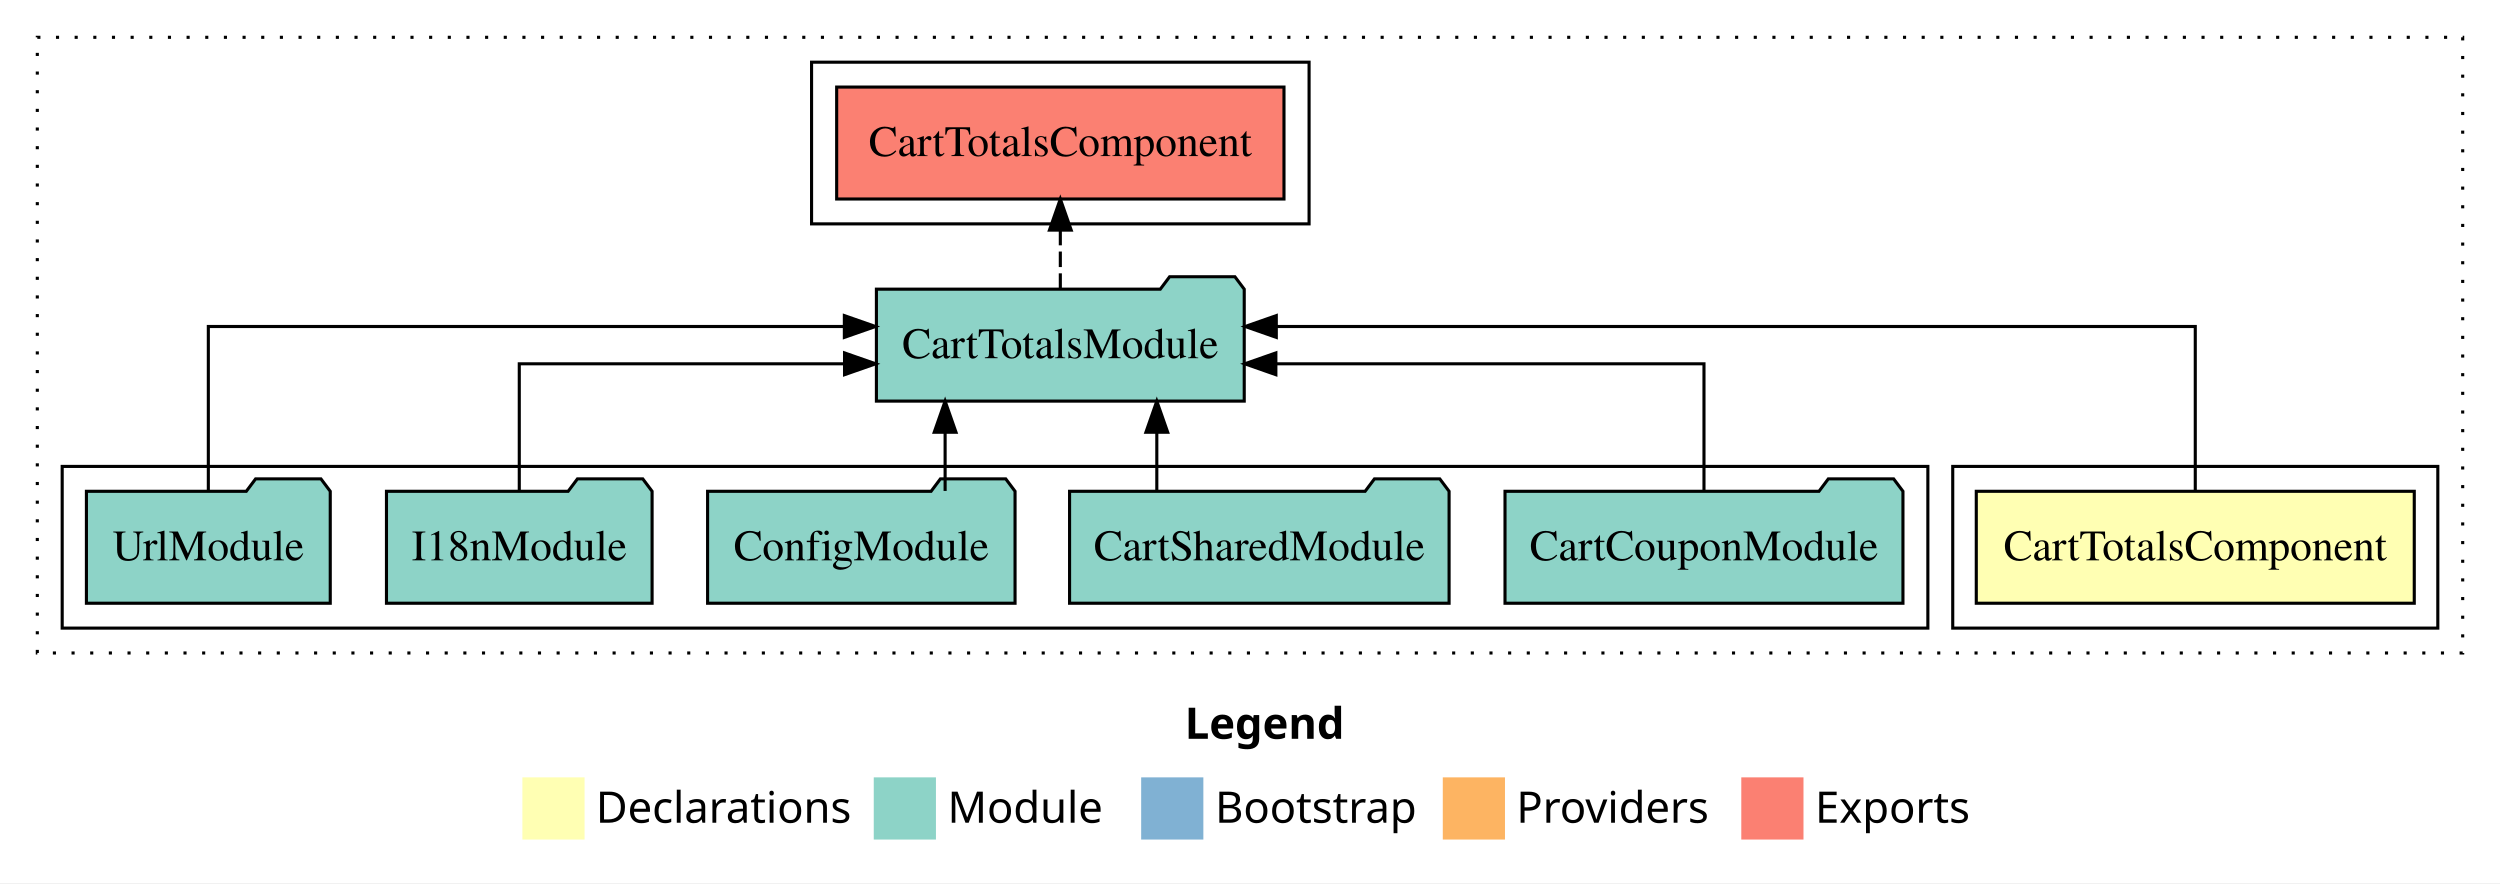
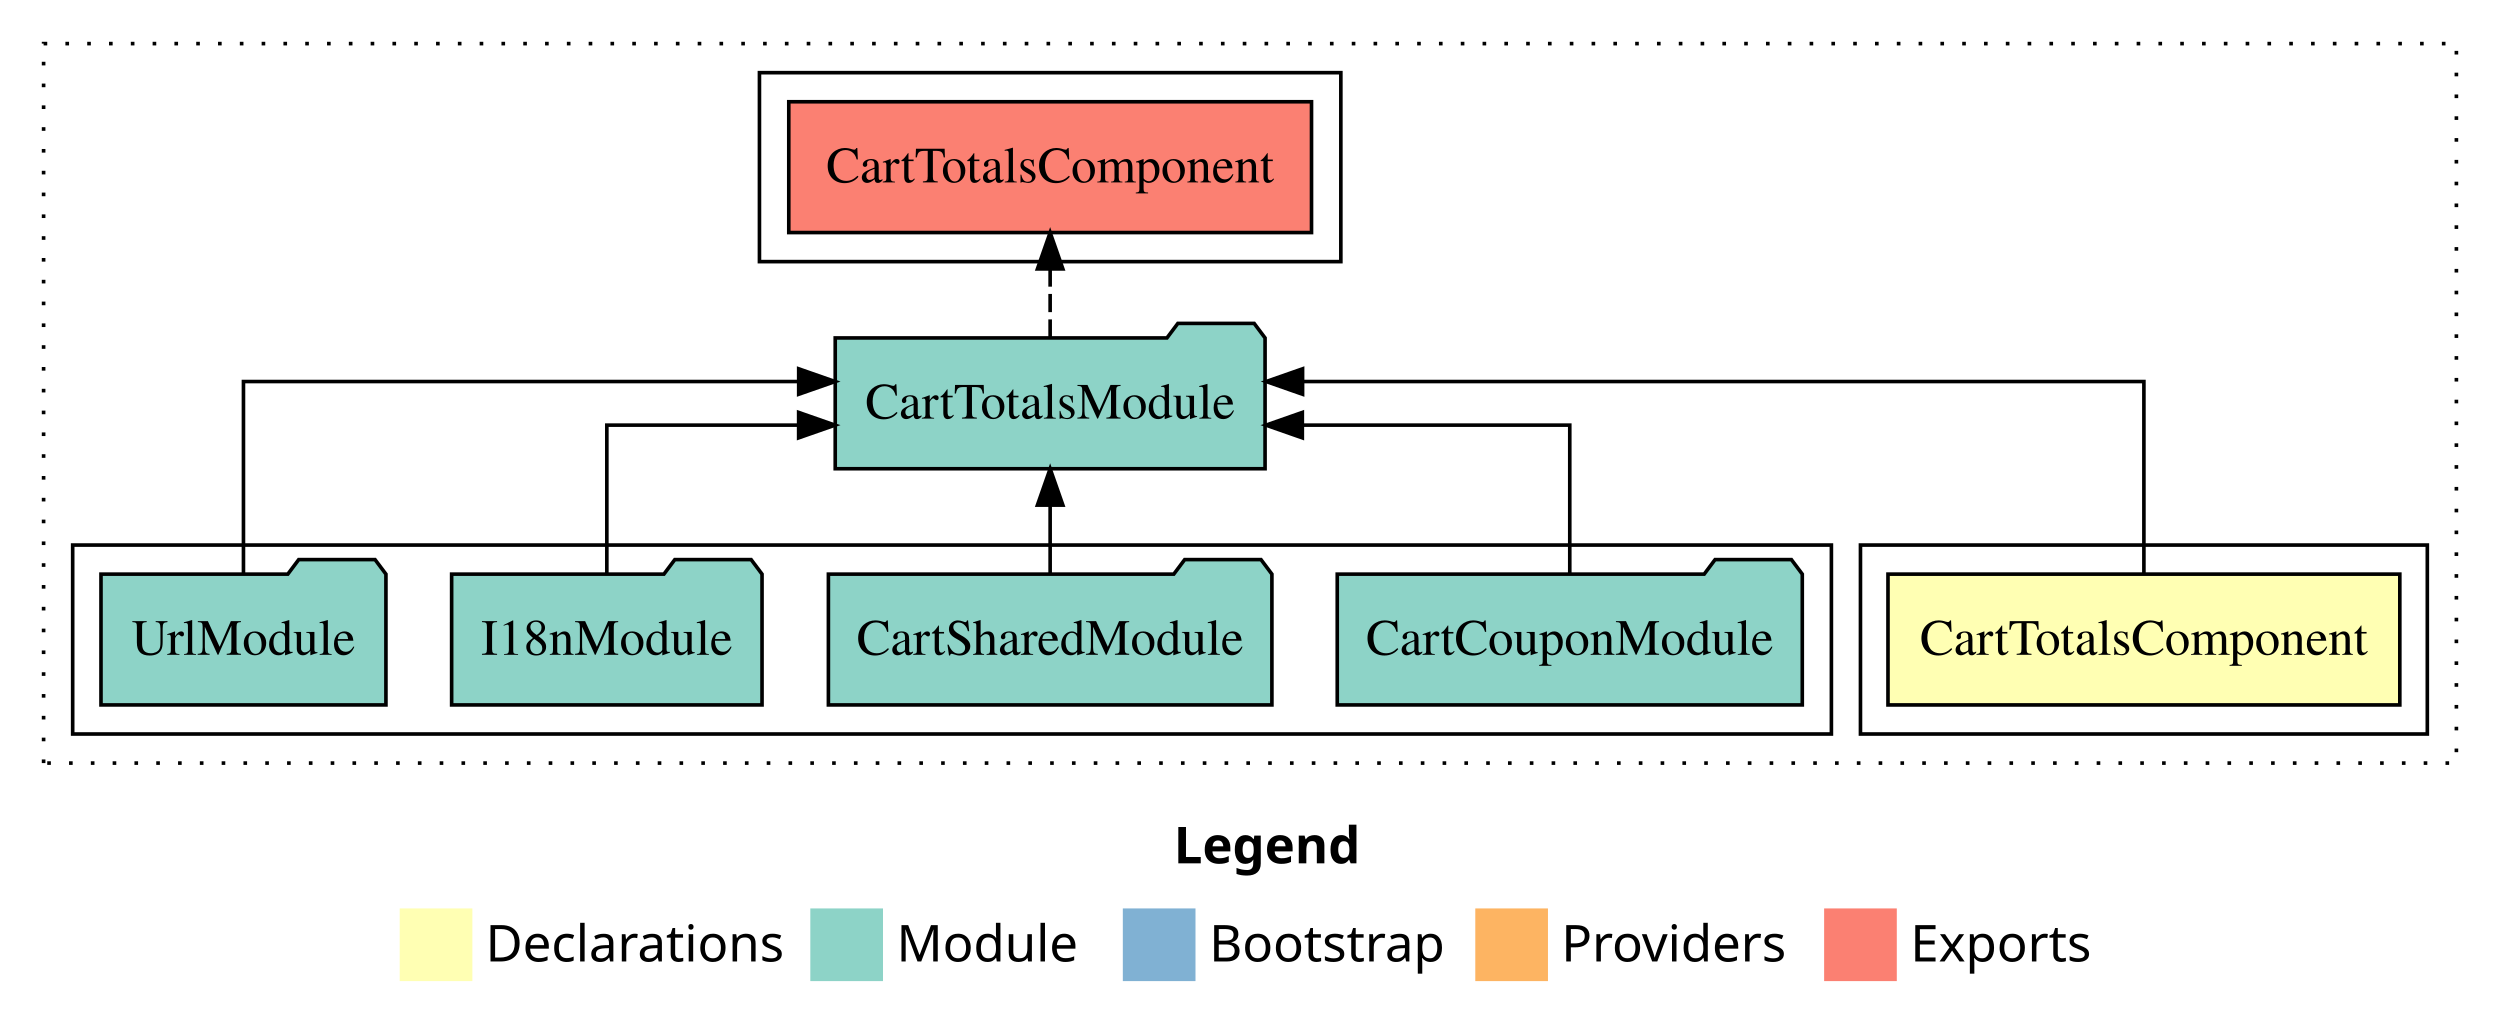
- <svg xmlns="http://www.w3.org/2000/svg" width="804pt" height="284pt" viewBox="0.00 0.00 804.00 284.00">
+ <svg xmlns="http://www.w3.org/2000/svg" width="688pt" height="284pt" viewBox="0.00 0.00 688.00 284.00">
  <g id="graph0" class="graph" transform="scale(1 1) rotate(0) translate(4 280)">
-     <polygon fill="#ffffff" stroke="transparent" points="-4,4 -4,-280 800,-280 800,4 -4,4" />
-     <text text-anchor="start" x="377.009" y="-42.4" font-family="sans-serif" font-weight="bold" font-size="14.00" fill="#000000">Legend</text>
-     <polygon fill="#ffffb3" stroke="transparent" points="164,-10 164,-30 184,-30 184,-10 164,-10" />
-     <text text-anchor="start" x="187.629" y="-15.4" font-family="sans-serif" font-size="14.00" fill="#000000">  Declarations</text>
-     <polygon fill="#8dd3c7" stroke="transparent" points="277,-10 277,-30 297,-30 297,-10 277,-10" />
-     <text text-anchor="start" x="300.725" y="-15.4" font-family="sans-serif" font-size="14.00" fill="#000000">  Module</text>
-     <polygon fill="#80b1d3" stroke="transparent" points="363,-10 363,-30 383,-30 383,-10 363,-10" />
-     <text text-anchor="start" x="386.781" y="-15.4" font-family="sans-serif" font-size="14.00" fill="#000000">  Bootstrap</text>
-     <polygon fill="#fdb462" stroke="transparent" points="460,-10 460,-30 480,-30 480,-10 460,-10" />
-     <text text-anchor="start" x="483.673" y="-15.4" font-family="sans-serif" font-size="14.00" fill="#000000">  Providers</text>
-     <polygon fill="#fb8072" stroke="transparent" points="556,-10 556,-30 576,-30 576,-10 556,-10" />
-     <text text-anchor="start" x="579.726" y="-15.4" font-family="sans-serif" font-size="14.00" fill="#000000">  Exports</text>
+     <polygon fill="#ffffff" stroke="transparent" points="-4,4 -4,-280 684,-280 684,4 -4,4" />
+     <text text-anchor="start" x="319.009" y="-42.4" font-family="sans-serif" font-weight="bold" font-size="14.00" fill="#000000">Legend</text>
+     <polygon fill="#ffffb3" stroke="transparent" points="106,-10 106,-30 126,-30 126,-10 106,-10" />
+     <text text-anchor="start" x="129.629" y="-15.4" font-family="sans-serif" font-size="14.00" fill="#000000">  Declarations</text>
+     <polygon fill="#8dd3c7" stroke="transparent" points="219,-10 219,-30 239,-30 239,-10 219,-10" />
+     <text text-anchor="start" x="242.725" y="-15.4" font-family="sans-serif" font-size="14.00" fill="#000000">  Module</text>
+     <polygon fill="#80b1d3" stroke="transparent" points="305,-10 305,-30 325,-30 325,-10 305,-10" />
+     <text text-anchor="start" x="328.781" y="-15.4" font-family="sans-serif" font-size="14.00" fill="#000000">  Bootstrap</text>
+     <polygon fill="#fdb462" stroke="transparent" points="402,-10 402,-30 422,-30 422,-10 402,-10" />
+     <text text-anchor="start" x="425.673" y="-15.4" font-family="sans-serif" font-size="14.00" fill="#000000">  Providers</text>
+     <polygon fill="#fb8072" stroke="transparent" points="498,-10 498,-30 518,-30 518,-10 498,-10" />
+     <text text-anchor="start" x="521.726" y="-15.4" font-family="sans-serif" font-size="14.00" fill="#000000">  Exports</text>
    <g id="clust1" class="cluster">
-       <polygon fill="none" stroke="#000000" stroke-dasharray="1,5" points="8,-70 8,-268 788,-268 788,-70 8,-70" />
+       <polygon fill="none" stroke="#000000" stroke-dasharray="1,5" points="8,-70 8,-268 672,-268 672,-70 8,-70" />
    </g>
    <g id="clust2" class="cluster">
-       <polygon fill="none" stroke="#000000" points="624,-78 624,-130 780,-130 780,-78 624,-78" />
+       <polygon fill="none" stroke="#000000" points="508,-78 508,-130 664,-130 664,-78 508,-78" />
    </g>
    <g id="clust4" class="cluster">
-       <polygon fill="none" stroke="#000000" points="16,-78 16,-130 616,-130 616,-78 16,-78" />
+       <polygon fill="none" stroke="#000000" points="16,-78 16,-130 500,-130 500,-78 16,-78" />
    </g>
    <g id="clust5" class="cluster">
-       <polygon fill="none" stroke="#000000" points="257,-208 257,-260 417,-260 417,-208 257,-208" />
+       <polygon fill="none" stroke="#000000" points="205,-208 205,-260 365,-260 365,-208 205,-208" />
    </g>
    <g id="node1" class="node">
-       <polygon fill="#ffffb3" stroke="#000000" points="772.428,-122 631.572,-122 631.572,-86 772.428,-86 772.428,-122" />
-       <text text-anchor="middle" x="702" y="-99.8" font-family="Times,serif" font-size="14.00" fill="#000000">CartTotalsComponent</text>
+       <polygon fill="#ffffb3" stroke="#000000" points="656.428,-122 515.572,-122 515.572,-86 656.428,-86 656.428,-122" />
+       <text text-anchor="middle" x="586" y="-99.8" font-family="Times,serif" font-size="14.00" fill="#000000">CartTotalsComponent</text>
    </g>
    <g id="node2" class="node">
-       <polygon fill="#8dd3c7" stroke="#000000" points="396.146,-187 393.146,-191 372.146,-191 369.146,-187 277.854,-187 277.854,-151 396.146,-151 396.146,-187" />
-       <text text-anchor="middle" x="337" y="-164.8" font-family="Times,serif" font-size="14.00" fill="#000000">CartTotalsModule</text>
+       <polygon fill="#8dd3c7" stroke="#000000" points="344.146,-187 341.146,-191 320.146,-191 317.146,-187 225.854,-187 225.854,-151 344.146,-151 344.146,-187" />
+       <text text-anchor="middle" x="285" y="-164.8" font-family="Times,serif" font-size="14.00" fill="#000000">CartTotalsModule</text>
    </g>
    <g id="edge1" class="edge">
-       <path fill="none" stroke="#000000" d="M702,-122.284C702,-143.321 702,-175 702,-175 702,-175 406.456,-175 406.456,-175" />
-       <polygon fill="#000000" stroke="#000000" points="406.456,-171.5 396.456,-175 406.456,-178.5 406.456,-171.5" />
+       <path fill="none" stroke="#000000" d="M586,-122.284C586,-143.321 586,-175 586,-175 586,-175 354.468,-175 354.468,-175" />
+       <polygon fill="#000000" stroke="#000000" points="354.468,-171.5 344.468,-175 354.468,-178.5 354.468,-171.5" />
    </g>
-     <g id="node8" class="node">
-       <polygon fill="#fb8072" stroke="#000000" points="408.928,-252 265.072,-252 265.072,-216 408.928,-216 408.928,-252" />
-       <text text-anchor="middle" x="337" y="-229.8" font-family="Times,serif" font-size="14.00" fill="#000000">CartTotalsComponent </text>
+     <g id="node7" class="node">
+       <polygon fill="#fb8072" stroke="#000000" points="356.928,-252 213.072,-252 213.072,-216 356.928,-216 356.928,-252" />
+       <text text-anchor="middle" x="285" y="-229.8" font-family="Times,serif" font-size="14.00" fill="#000000">CartTotalsComponent </text>
    </g>
-     <g id="edge7" class="edge">
-       <path fill="none" stroke="#000000" stroke-dasharray="5,2" d="M337,-187.106C337,-187.106 337,-205.991 337,-205.991" />
-       <polygon fill="#000000" stroke="#000000" points="333.5,-205.991 337,-215.991 340.5,-205.991 333.5,-205.991" />
+     <g id="edge6" class="edge">
+       <path fill="none" stroke="#000000" stroke-dasharray="5,2" d="M285,-187.106C285,-187.106 285,-205.991 285,-205.991" />
+       <polygon fill="#000000" stroke="#000000" points="281.5,-205.991 285,-215.991 288.5,-205.991 281.5,-205.991" />
    </g>
    <g id="node3" class="node">
-       <polygon fill="#8dd3c7" stroke="#000000" points="607.989,-122 604.989,-126 583.989,-126 580.989,-122 480.011,-122 480.011,-86 607.989,-86 607.989,-122" />
-       <text text-anchor="middle" x="544" y="-99.8" font-family="Times,serif" font-size="14.00" fill="#000000">CartCouponModule</text>
+       <polygon fill="#8dd3c7" stroke="#000000" points="491.989,-122 488.989,-126 467.989,-126 464.989,-122 364.011,-122 364.011,-86 491.989,-86 491.989,-122" />
+       <text text-anchor="middle" x="428" y="-99.8" font-family="Times,serif" font-size="14.00" fill="#000000">CartCouponModule</text>
    </g>
    <g id="edge2" class="edge">
-       <path fill="none" stroke="#000000" d="M544,-122.022C544,-139.373 544,-163 544,-163 544,-163 406.318,-163 406.318,-163" />
-       <polygon fill="#000000" stroke="#000000" points="406.318,-159.5 396.318,-163 406.318,-166.5 406.318,-159.5" />
+       <path fill="none" stroke="#000000" d="M428,-122.022C428,-139.373 428,-163 428,-163 428,-163 354.403,-163 354.403,-163" />
+       <polygon fill="#000000" stroke="#000000" points="354.403,-159.5 344.403,-163 354.402,-166.5 354.403,-159.5" />
    </g>
    <g id="node4" class="node">
-       <polygon fill="#8dd3c7" stroke="#000000" points="462.026,-122 459.026,-126 438.026,-126 435.026,-122 339.974,-122 339.974,-86 462.026,-86 462.026,-122" />
-       <text text-anchor="middle" x="401" y="-99.8" font-family="Times,serif" font-size="14.00" fill="#000000">CartSharedModule</text>
+       <polygon fill="#8dd3c7" stroke="#000000" points="346.026,-122 343.026,-126 322.026,-126 319.026,-122 223.975,-122 223.975,-86 346.026,-86 346.026,-122" />
+       <text text-anchor="middle" x="285" y="-99.8" font-family="Times,serif" font-size="14.00" fill="#000000">CartSharedModule</text>
    </g>
    <g id="edge3" class="edge">
-       <path fill="none" stroke="#000000" d="M368.03,-122.106C368.03,-122.106 368.03,-140.991 368.03,-140.991" />
-       <polygon fill="#000000" stroke="#000000" points="364.53,-140.991 368.03,-150.991 371.53,-140.991 364.53,-140.991" />
+       <path fill="none" stroke="#000000" d="M285,-122.106C285,-122.106 285,-140.991 285,-140.991" />
+       <polygon fill="#000000" stroke="#000000" points="281.5,-140.991 285,-150.991 288.5,-140.991 281.5,-140.991" />
    </g>
    <g id="node5" class="node">
-       <polygon fill="#8dd3c7" stroke="#000000" points="322.439,-122 319.439,-126 298.439,-126 295.439,-122 223.561,-122 223.561,-86 322.439,-86 322.439,-122" />
-       <text text-anchor="middle" x="273" y="-99.8" font-family="Times,serif" font-size="14.00" fill="#000000">ConfigModule</text>
-     </g>
-     <g id="edge4" class="edge">
-       <path fill="none" stroke="#000000" d="M299.948,-122.106C299.948,-122.106 299.948,-140.991 299.948,-140.991" />
-       <polygon fill="#000000" stroke="#000000" points="296.448,-140.991 299.948,-150.991 303.448,-140.991 296.448,-140.991" />
-     </g>
-     <g id="node6" class="node">
      <polygon fill="#8dd3c7" stroke="#000000" points="205.711,-122 202.711,-126 181.711,-126 178.711,-122 120.289,-122 120.289,-86 205.711,-86 205.711,-122" />
      <text text-anchor="middle" x="163" y="-99.8" font-family="Times,serif" font-size="14.00" fill="#000000">I18nModule</text>
    </g>
-     <g id="edge5" class="edge">
-       <path fill="none" stroke="#000000" d="M163,-122.022C163,-139.373 163,-163 163,-163 163,-163 267.606,-163 267.606,-163" />
-       <polygon fill="#000000" stroke="#000000" points="267.606,-166.5 277.606,-163 267.606,-159.5 267.606,-166.5" />
+     <g id="edge4" class="edge">
+       <path fill="none" stroke="#000000" d="M163,-122.022C163,-139.373 163,-163 163,-163 163,-163 215.787,-163 215.787,-163" />
+       <polygon fill="#000000" stroke="#000000" points="215.787,-166.5 225.787,-163 215.787,-159.5 215.787,-166.5" />
    </g>
-     <g id="node7" class="node">
+     <g id="node6" class="node">
      <polygon fill="#8dd3c7" stroke="#000000" points="102.208,-122 99.208,-126 78.208,-126 75.208,-122 23.792,-122 23.792,-86 102.208,-86 102.208,-122" />
      <text text-anchor="middle" x="63" y="-99.8" font-family="Times,serif" font-size="14.00" fill="#000000">UrlModule</text>
    </g>
-     <g id="edge6" class="edge">
-       <path fill="none" stroke="#000000" d="M63,-122.284C63,-143.321 63,-175 63,-175 63,-175 267.546,-175 267.546,-175" />
-       <polygon fill="#000000" stroke="#000000" points="267.546,-178.5 277.546,-175 267.546,-171.5 267.546,-178.5" />
+     <g id="edge5" class="edge">
+       <path fill="none" stroke="#000000" d="M63,-122.284C63,-143.321 63,-175 63,-175 63,-175 215.8,-175 215.8,-175" />
+       <polygon fill="#000000" stroke="#000000" points="215.8,-178.5 225.8,-175 215.8,-171.5 215.8,-178.5" />
    </g>
  </g>
</svg>
